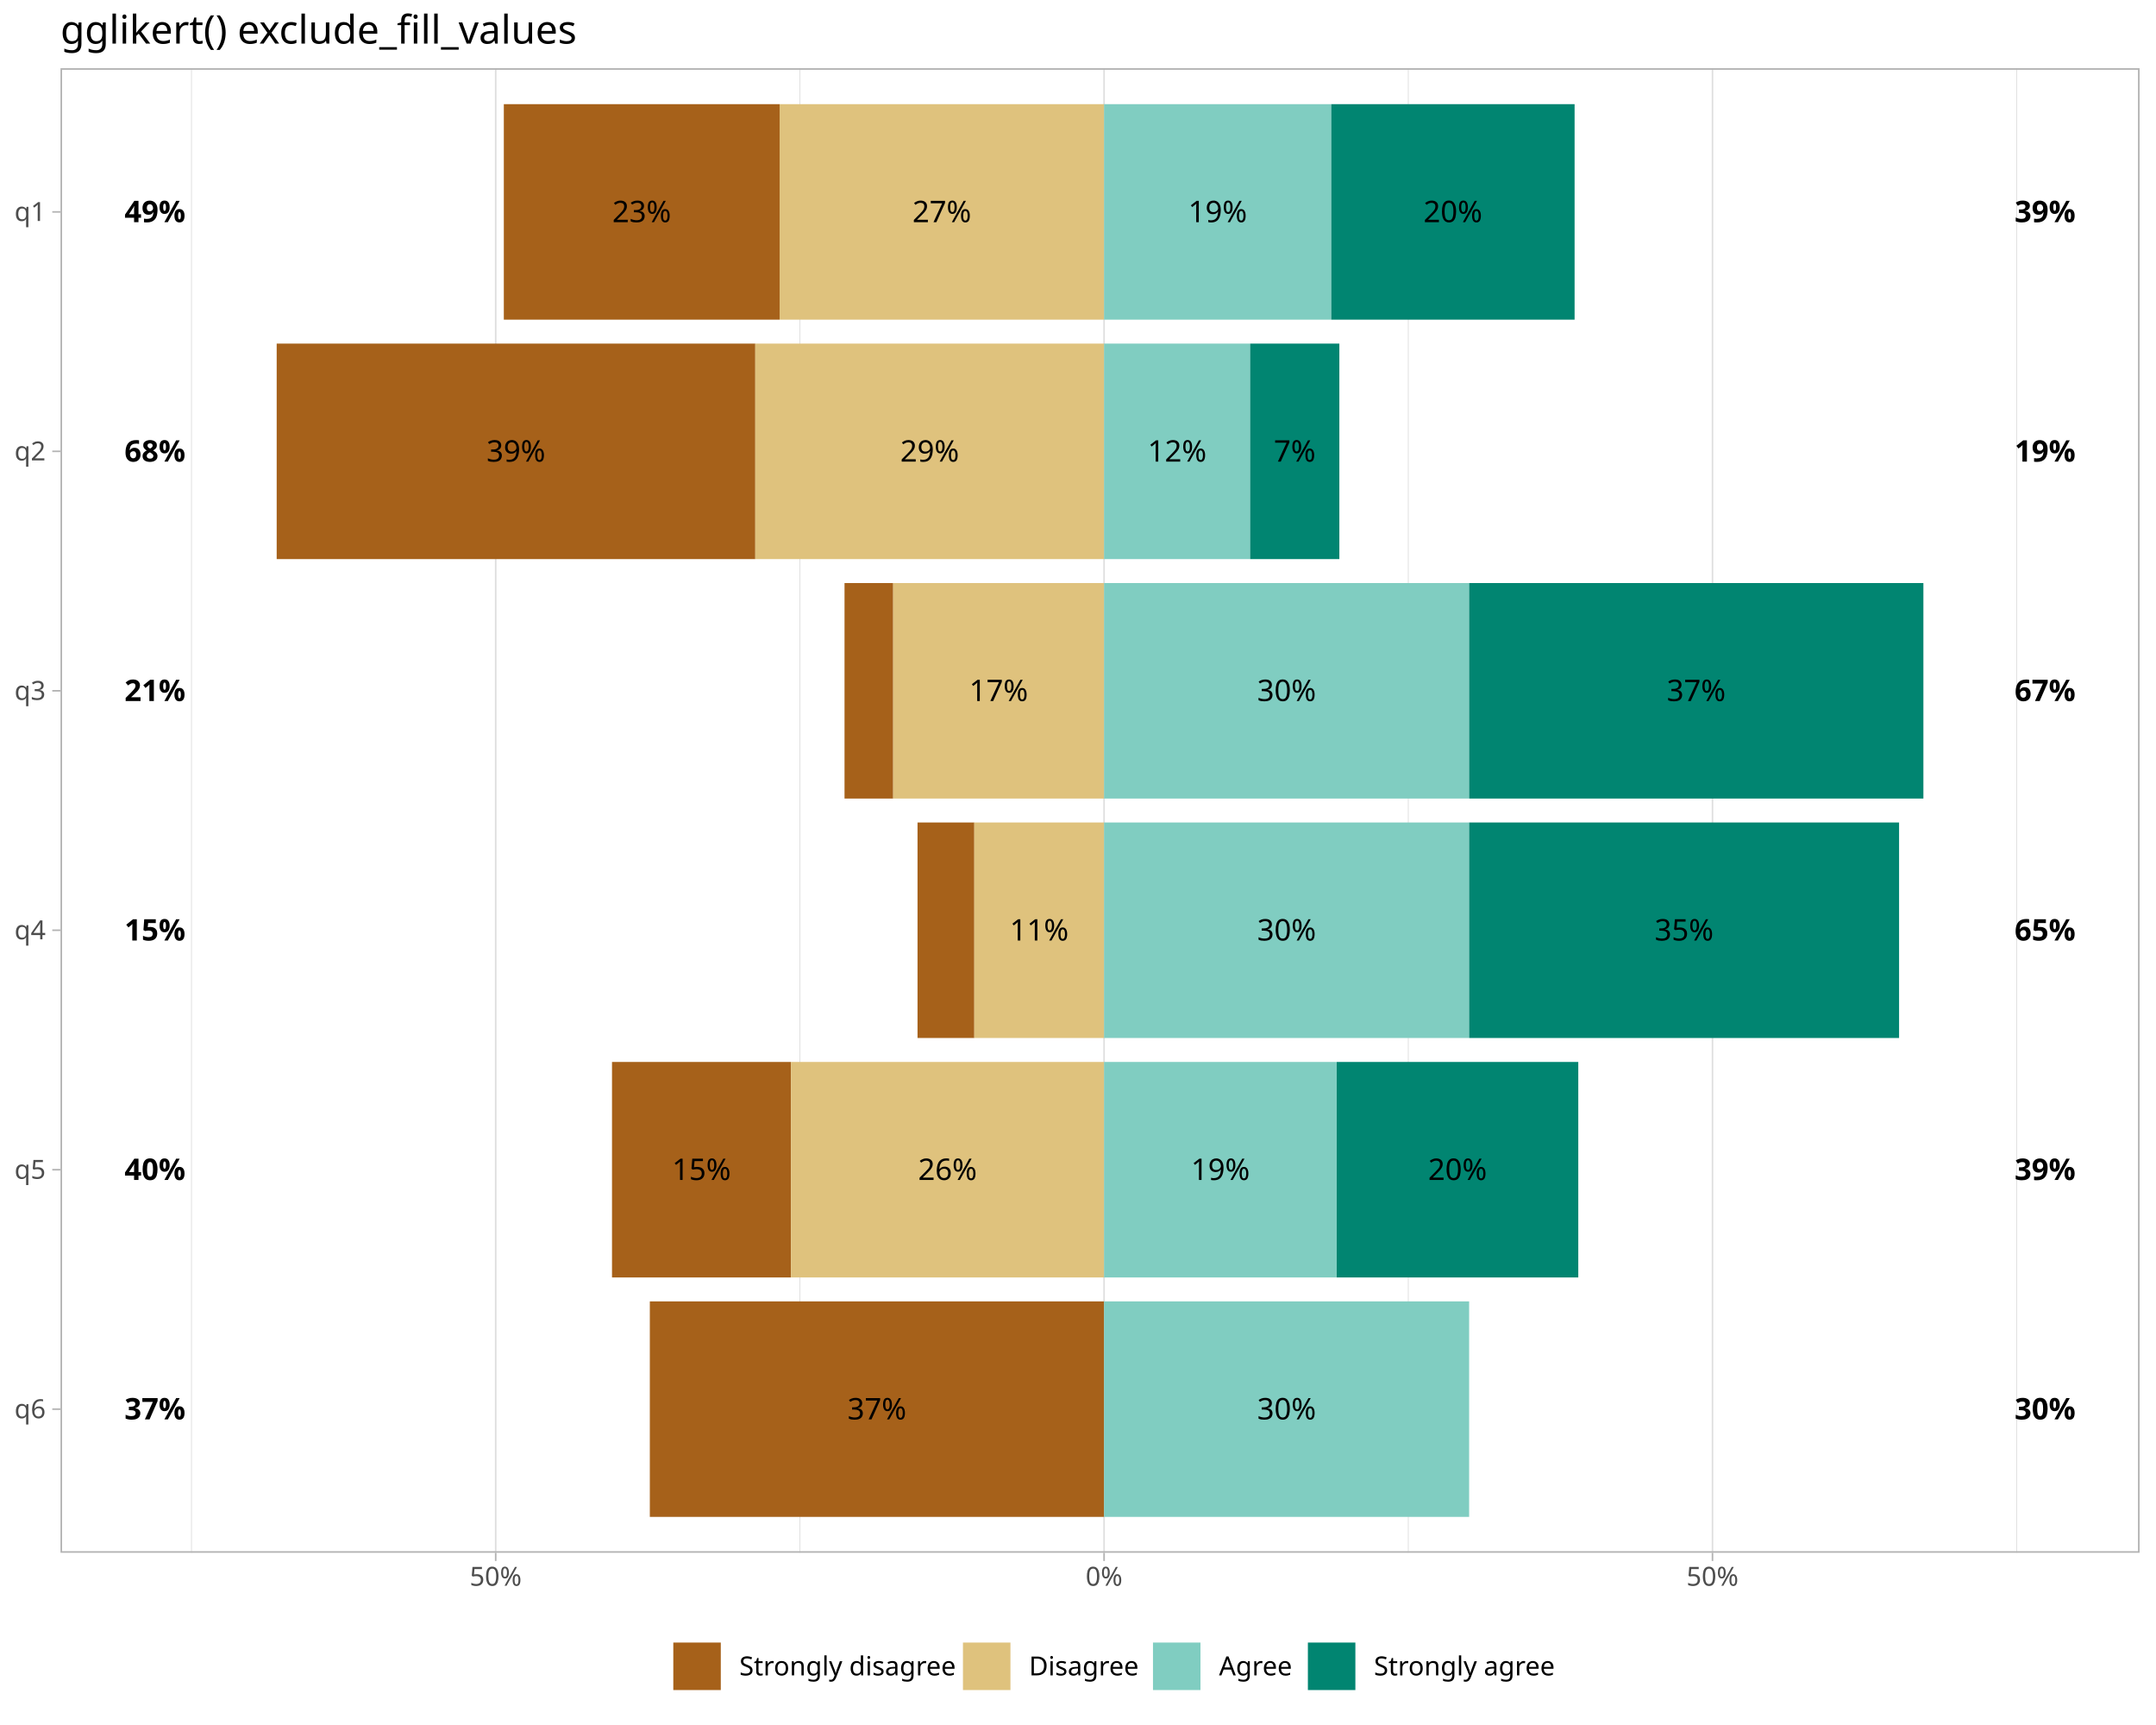
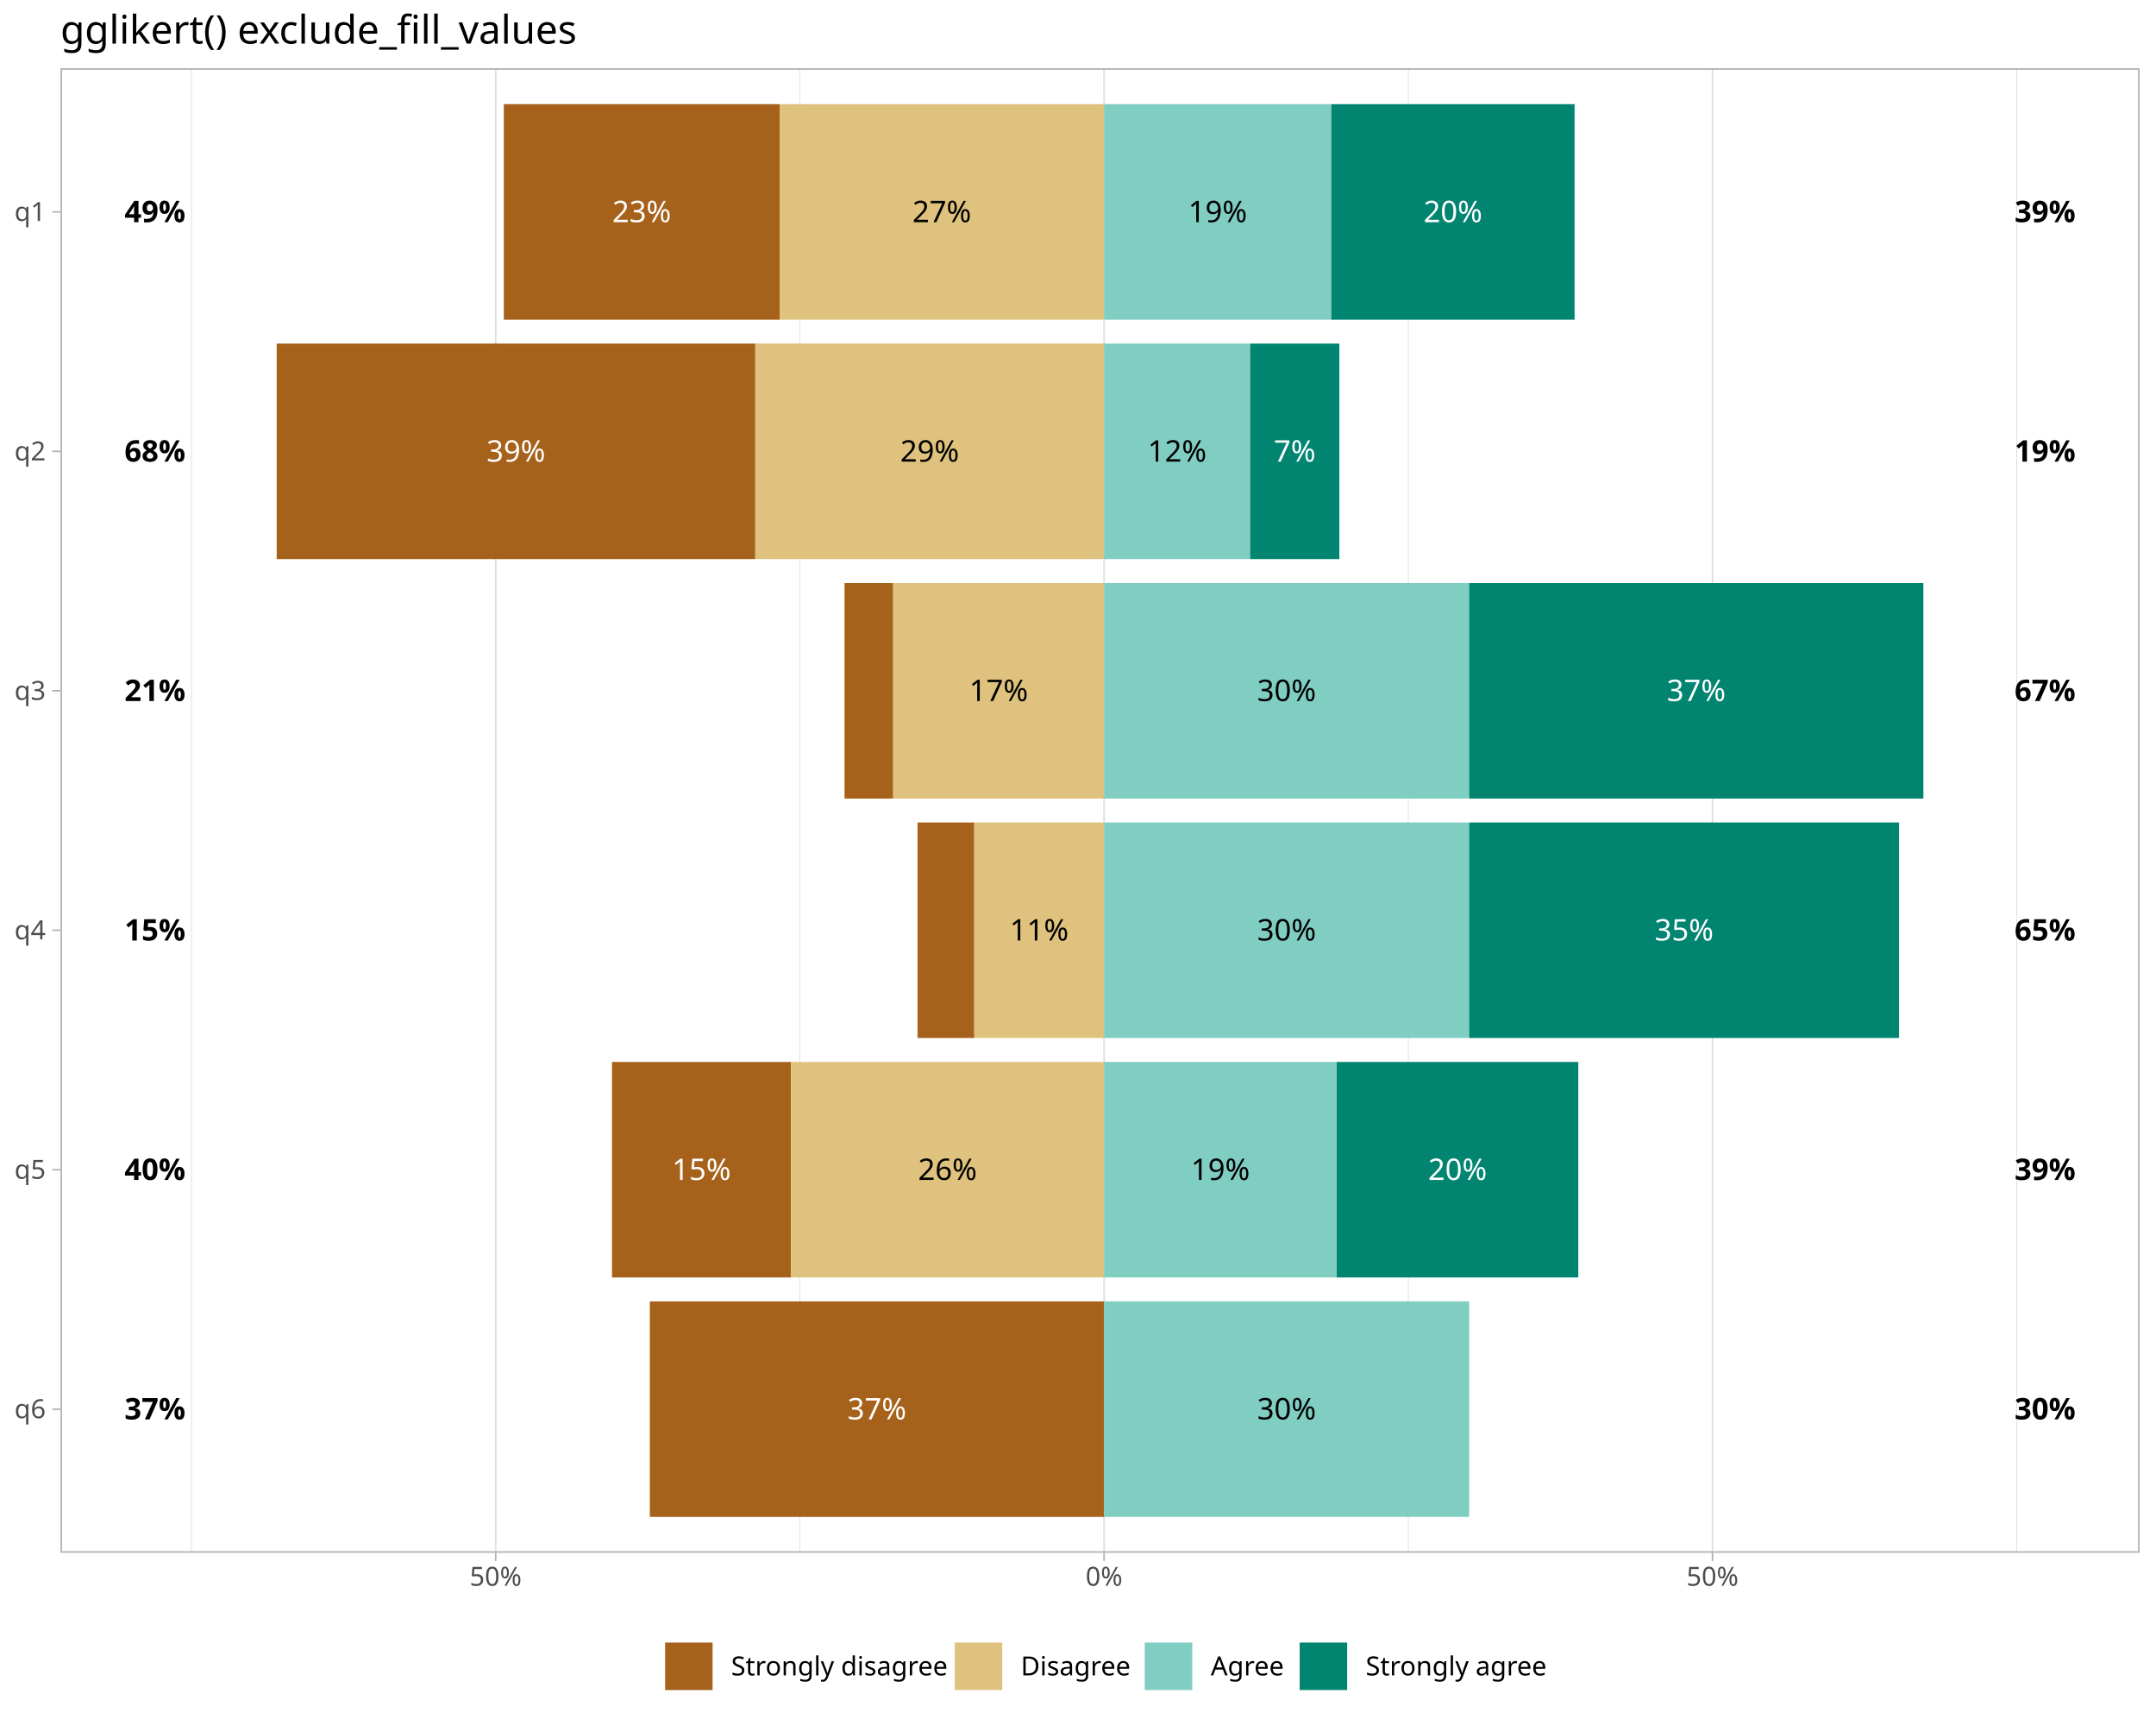
<svg xmlns="http://www.w3.org/2000/svg" class="svglite" data-engine-version="2.0" width="720.00pt" height="576.00pt" viewBox="0 0 720.00 576.00">
  <defs>
    <style type="text/css">
    .svglite line, .svglite polyline, .svglite polygon, .svglite path, .svglite rect, .svglite circle {
      fill: none;
      stroke: #000000;
      stroke-linecap: round;
      stroke-linejoin: round;
      stroke-miterlimit: 10.00;
    }
  </style>
  </defs>
  <rect width="100%" height="100%" style="stroke: none; fill: #FFFFFF;" />
  <defs>
    <clipPath id="cpMC4wMHw3MjAuMDB8MC4wMHw1NzYuMDA=">
      <rect x="0.00" y="0.00" width="720.00" height="576.00" />
    </clipPath>
  </defs>
  <g clip-path="url(#cpMC4wMHw3MjAuMDB8MC4wMHw1NzYuMDA=)">
    <rect x="0.00" y="0.00" width="720.00" height="576.00" style="stroke-width: 1.07; stroke: #FFFFFF; fill: #FFFFFF;" />
  </g>
  <defs>
    <clipPath id="cpMjAuMjB8NzE0LjUyfDIyLjc4fDUxOC41MQ==">
      <rect x="20.20" y="22.78" width="694.32" height="495.72" />
    </clipPath>
  </defs>
  <g clip-path="url(#cpMjAuMjB8NzE0LjUyfDIyLjc4fDUxOC41MQ==)">
    <rect x="20.20" y="22.78" width="694.32" height="495.72" style="stroke-width: 1.07; stroke: none; fill: #FFFFFF;" />
    <polyline points="63.95,518.51 63.95,22.78 " style="stroke-width: 0.27; stroke: #DEDEDE; stroke-linecap: butt;" />
    <polyline points="267.13,518.51 267.13,22.78 " style="stroke-width: 0.27; stroke: #DEDEDE; stroke-linecap: butt;" />
    <polyline points="470.30,518.51 470.30,22.78 " style="stroke-width: 0.27; stroke: #DEDEDE; stroke-linecap: butt;" />
    <polyline points="673.48,518.51 673.48,22.78 " style="stroke-width: 0.27; stroke: #DEDEDE; stroke-linecap: butt;" />
    <polyline points="165.54,518.51 165.54,22.78 " style="stroke-width: 0.53; stroke: #DEDEDE; stroke-linecap: butt;" />
    <polyline points="368.71,518.51 368.71,22.78 " style="stroke-width: 0.53; stroke: #DEDEDE; stroke-linecap: butt;" />
    <polyline points="571.89,518.51 571.89,22.78 " style="stroke-width: 0.53; stroke: #DEDEDE; stroke-linecap: butt;" />
    <rect x="217.01" y="434.55" width="151.70" height="71.96" style="stroke-width: 1.07; stroke: none; stroke-linecap: butt; stroke-linejoin: miter; fill: #A6611A;" />
    <rect x="368.71" y="434.55" width="0.00" height="71.96" style="stroke-width: 1.07; stroke: none; stroke-linecap: butt; stroke-linejoin: miter; fill: #DFC27D;" />
    <rect x="368.71" y="434.55" width="121.91" height="71.96" style="stroke-width: 1.07; stroke: none; stroke-linecap: butt; stroke-linejoin: miter; fill: #80CDC1;" />
    <rect x="490.62" y="434.55" width="0.00" height="71.96" style="stroke-width: 1.07; stroke: none; stroke-linecap: butt; stroke-linejoin: miter; fill: #018571;" />
    <rect x="204.38" y="354.60" width="59.76" height="71.96" style="stroke-width: 1.07; stroke: none; stroke-linecap: butt; stroke-linejoin: miter; fill: #A6611A;" />
    <rect x="264.14" y="354.60" width="104.58" height="71.96" style="stroke-width: 1.07; stroke: none; stroke-linecap: butt; stroke-linejoin: miter; fill: #DFC27D;" />
    <rect x="368.71" y="354.60" width="77.68" height="71.96" style="stroke-width: 1.07; stroke: none; stroke-linecap: butt; stroke-linejoin: miter; fill: #80CDC1;" />
    <rect x="446.40" y="354.60" width="80.67" height="71.96" style="stroke-width: 1.07; stroke: none; stroke-linecap: butt; stroke-linejoin: miter; fill: #018571;" />
    <rect x="306.41" y="274.64" width="18.96" height="71.96" style="stroke-width: 1.07; stroke: none; stroke-linecap: butt; stroke-linejoin: miter; fill: #A6611A;" />
    <rect x="325.37" y="274.64" width="43.34" height="71.96" style="stroke-width: 1.07; stroke: none; stroke-linecap: butt; stroke-linejoin: miter; fill: #DFC27D;" />
    <rect x="368.71" y="274.64" width="121.91" height="71.96" style="stroke-width: 1.07; stroke: none; stroke-linecap: butt; stroke-linejoin: miter; fill: #80CDC1;" />
    <rect x="490.62" y="274.64" width="143.58" height="71.96" style="stroke-width: 1.07; stroke: none; stroke-linecap: butt; stroke-linejoin: miter; fill: #018571;" />
    <rect x="282.03" y="194.69" width="16.25" height="71.96" style="stroke-width: 1.07; stroke: none; stroke-linecap: butt; stroke-linejoin: miter; fill: #A6611A;" />
    <rect x="298.28" y="194.69" width="70.43" height="71.96" style="stroke-width: 1.07; stroke: none; stroke-linecap: butt; stroke-linejoin: miter; fill: #DFC27D;" />
    <rect x="368.71" y="194.69" width="121.91" height="71.96" style="stroke-width: 1.07; stroke: none; stroke-linecap: butt; stroke-linejoin: miter; fill: #80CDC1;" />
    <rect x="490.62" y="194.69" width="151.70" height="71.96" style="stroke-width: 1.07; stroke: none; stroke-linecap: butt; stroke-linejoin: miter; fill: #018571;" />
    <rect x="92.40" y="114.73" width="159.83" height="71.96" style="stroke-width: 1.07; stroke: none; stroke-linecap: butt; stroke-linejoin: miter; fill: #A6611A;" />
    <rect x="252.23" y="114.73" width="116.49" height="71.96" style="stroke-width: 1.07; stroke: none; stroke-linecap: butt; stroke-linejoin: miter; fill: #DFC27D;" />
    <rect x="368.71" y="114.73" width="48.76" height="71.96" style="stroke-width: 1.07; stroke: none; stroke-linecap: butt; stroke-linejoin: miter; fill: #80CDC1;" />
    <rect x="417.48" y="114.73" width="29.80" height="71.96" style="stroke-width: 1.07; stroke: none; stroke-linecap: butt; stroke-linejoin: miter; fill: #018571;" />
    <rect x="168.25" y="34.78" width="92.11" height="71.96" style="stroke-width: 1.07; stroke: none; stroke-linecap: butt; stroke-linejoin: miter; fill: #A6611A;" />
    <rect x="260.35" y="34.78" width="108.36" height="71.96" style="stroke-width: 1.07; stroke: none; stroke-linecap: butt; stroke-linejoin: miter; fill: #DFC27D;" />
    <rect x="368.71" y="34.78" width="75.85" height="71.96" style="stroke-width: 1.07; stroke: none; stroke-linecap: butt; stroke-linejoin: miter; fill: #80CDC1;" />
    <rect x="444.57" y="34.78" width="81.27" height="71.96" style="stroke-width: 1.07; stroke: none; stroke-linecap: butt; stroke-linejoin: miter; fill: #018571;" />
-     <text x="292.86" y="473.96" text-anchor="middle" style="font-size: 9.96px; font-family: sans;" textLength="19.93px" lengthAdjust="spacingAndGlyphs">37%</text>
+     <text x="292.86" y="473.96" text-anchor="middle" style="font-size: 9.96px; fill: #FFFFFF; font-family: sans;" textLength="19.93px" lengthAdjust="spacingAndGlyphs">37%</text>
    <text x="429.67" y="473.96" text-anchor="middle" style="font-size: 9.96px; font-family: sans;" textLength="19.93px" lengthAdjust="spacingAndGlyphs">30%</text>
-     <text x="234.26" y="394.01" text-anchor="middle" style="font-size: 9.96px; font-family: sans;" textLength="19.93px" lengthAdjust="spacingAndGlyphs">15%</text>
+     <text x="234.26" y="394.01" text-anchor="middle" style="font-size: 9.96px; fill: #FFFFFF; font-family: sans;" textLength="19.93px" lengthAdjust="spacingAndGlyphs">15%</text>
    <text x="316.43" y="394.01" text-anchor="middle" style="font-size: 9.96px; font-family: sans;" textLength="19.93px" lengthAdjust="spacingAndGlyphs">26%</text>
    <text x="407.56" y="394.01" text-anchor="middle" style="font-size: 9.96px; font-family: sans;" textLength="19.93px" lengthAdjust="spacingAndGlyphs">19%</text>
-     <text x="486.74" y="394.01" text-anchor="middle" style="font-size: 9.96px; font-family: sans;" textLength="19.93px" lengthAdjust="spacingAndGlyphs">20%</text>
+     <text x="486.74" y="394.01" text-anchor="middle" style="font-size: 9.96px; fill: #FFFFFF; font-family: sans;" textLength="19.93px" lengthAdjust="spacingAndGlyphs">20%</text>
    <text x="347.04" y="314.05" text-anchor="middle" style="font-size: 9.96px; font-family: sans;" textLength="19.93px" lengthAdjust="spacingAndGlyphs">11%</text>
    <text x="429.67" y="314.05" text-anchor="middle" style="font-size: 9.96px; font-family: sans;" textLength="19.93px" lengthAdjust="spacingAndGlyphs">30%</text>
-     <text x="562.41" y="314.05" text-anchor="middle" style="font-size: 9.96px; font-family: sans;" textLength="19.93px" lengthAdjust="spacingAndGlyphs">35%</text>
+     <text x="562.41" y="314.05" text-anchor="middle" style="font-size: 9.96px; fill: #FFFFFF; font-family: sans;" textLength="19.93px" lengthAdjust="spacingAndGlyphs">35%</text>
    <text x="333.50" y="234.09" text-anchor="middle" style="font-size: 9.96px; font-family: sans;" textLength="19.93px" lengthAdjust="spacingAndGlyphs">17%</text>
    <text x="429.67" y="234.09" text-anchor="middle" style="font-size: 9.96px; font-family: sans;" textLength="19.93px" lengthAdjust="spacingAndGlyphs">30%</text>
-     <text x="566.47" y="234.09" text-anchor="middle" style="font-size: 9.96px; font-family: sans;" textLength="19.93px" lengthAdjust="spacingAndGlyphs">37%</text>
-     <text x="172.31" y="154.14" text-anchor="middle" style="font-size: 9.96px; font-family: sans;" textLength="19.93px" lengthAdjust="spacingAndGlyphs">39%</text>
+     <text x="566.47" y="234.09" text-anchor="middle" style="font-size: 9.96px; fill: #FFFFFF; font-family: sans;" textLength="19.93px" lengthAdjust="spacingAndGlyphs">37%</text>
+     <text x="172.31" y="154.14" text-anchor="middle" style="font-size: 9.96px; fill: #FFFFFF; font-family: sans;" textLength="19.93px" lengthAdjust="spacingAndGlyphs">39%</text>
    <text x="310.47" y="154.14" text-anchor="middle" style="font-size: 9.96px; font-family: sans;" textLength="19.93px" lengthAdjust="spacingAndGlyphs">29%</text>
    <text x="393.10" y="154.14" text-anchor="middle" style="font-size: 9.96px; font-family: sans;" textLength="19.93px" lengthAdjust="spacingAndGlyphs">12%</text>
-     <text x="432.38" y="154.14" text-anchor="middle" style="font-size: 9.96px; font-family: sans;" textLength="14.39px" lengthAdjust="spacingAndGlyphs">7%</text>
-     <text x="214.30" y="74.18" text-anchor="middle" style="font-size: 9.96px; font-family: sans;" textLength="19.93px" lengthAdjust="spacingAndGlyphs">23%</text>
+     <text x="432.38" y="154.14" text-anchor="middle" style="font-size: 9.96px; fill: #FFFFFF; font-family: sans;" textLength="14.39px" lengthAdjust="spacingAndGlyphs">7%</text>
+     <text x="214.30" y="74.18" text-anchor="middle" style="font-size: 9.96px; fill: #FFFFFF; font-family: sans;" textLength="19.93px" lengthAdjust="spacingAndGlyphs">23%</text>
    <text x="314.53" y="74.18" text-anchor="middle" style="font-size: 9.96px; font-family: sans;" textLength="19.93px" lengthAdjust="spacingAndGlyphs">27%</text>
    <text x="406.64" y="74.18" text-anchor="middle" style="font-size: 9.96px; font-family: sans;" textLength="19.93px" lengthAdjust="spacingAndGlyphs">19%</text>
-     <text x="485.20" y="74.18" text-anchor="middle" style="font-size: 9.96px; font-family: sans;" textLength="19.93px" lengthAdjust="spacingAndGlyphs">20%</text>
+     <text x="485.20" y="74.18" text-anchor="middle" style="font-size: 9.96px; fill: #FFFFFF; font-family: sans;" textLength="19.93px" lengthAdjust="spacingAndGlyphs">20%</text>
    <text x="51.76" y="473.96" text-anchor="middle" style="font-size: 9.96px; font-weight: bold; font-family: sans;" textLength="19.93px" lengthAdjust="spacingAndGlyphs">37%</text>
    <text x="51.76" y="394.01" text-anchor="middle" style="font-size: 9.96px; font-weight: bold; font-family: sans;" textLength="19.93px" lengthAdjust="spacingAndGlyphs">40%</text>
    <text x="51.76" y="314.05" text-anchor="middle" style="font-size: 9.96px; font-weight: bold; font-family: sans;" textLength="19.93px" lengthAdjust="spacingAndGlyphs">15%</text>
    <text x="51.76" y="234.09" text-anchor="middle" style="font-size: 9.96px; font-weight: bold; font-family: sans;" textLength="19.93px" lengthAdjust="spacingAndGlyphs">21%</text>
    <text x="51.76" y="154.14" text-anchor="middle" style="font-size: 9.96px; font-weight: bold; font-family: sans;" textLength="19.93px" lengthAdjust="spacingAndGlyphs">68%</text>
    <text x="51.76" y="74.18" text-anchor="middle" style="font-size: 9.96px; font-weight: bold; font-family: sans;" textLength="19.93px" lengthAdjust="spacingAndGlyphs">49%</text>
    <text x="682.96" y="473.96" text-anchor="middle" style="font-size: 9.96px; font-weight: bold; font-family: sans;" textLength="19.93px" lengthAdjust="spacingAndGlyphs">30%</text>
    <text x="682.96" y="394.01" text-anchor="middle" style="font-size: 9.96px; font-weight: bold; font-family: sans;" textLength="19.93px" lengthAdjust="spacingAndGlyphs">39%</text>
    <text x="682.96" y="314.05" text-anchor="middle" style="font-size: 9.96px; font-weight: bold; font-family: sans;" textLength="19.93px" lengthAdjust="spacingAndGlyphs">65%</text>
    <text x="682.96" y="234.09" text-anchor="middle" style="font-size: 9.96px; font-weight: bold; font-family: sans;" textLength="19.93px" lengthAdjust="spacingAndGlyphs">67%</text>
    <text x="682.96" y="154.14" text-anchor="middle" style="font-size: 9.96px; font-weight: bold; font-family: sans;" textLength="19.93px" lengthAdjust="spacingAndGlyphs">19%</text>
    <text x="682.96" y="74.18" text-anchor="middle" style="font-size: 9.96px; font-weight: bold; font-family: sans;" textLength="19.93px" lengthAdjust="spacingAndGlyphs">39%</text>
    <rect x="20.20" y="22.78" width="694.32" height="495.72" style="stroke-width: 1.07; stroke: #B3B3B3;" />
  </g>
  <g clip-path="url(#cpMC4wMHw3MjAuMDB8MC4wMHw1NzYuMDA=)">
    <polyline points="165.54,521.25 165.54,518.51 " style="stroke-width: 0.53; stroke: #B3B3B3; stroke-linecap: butt;" />
    <polyline points="368.71,521.25 368.71,518.51 " style="stroke-width: 0.53; stroke: #B3B3B3; stroke-linecap: butt;" />
    <polyline points="571.89,521.25 571.89,518.51 " style="stroke-width: 0.53; stroke: #B3B3B3; stroke-linecap: butt;" />
    <text x="165.54" y="529.50" text-anchor="middle" style="font-size: 8.80px; fill: #4D4D4D; font-family: sans;" textLength="17.61px" lengthAdjust="spacingAndGlyphs">50%</text>
    <text x="368.71" y="529.50" text-anchor="middle" style="font-size: 8.80px; fill: #4D4D4D; font-family: sans;" textLength="12.72px" lengthAdjust="spacingAndGlyphs">0%</text>
    <text x="571.89" y="529.50" text-anchor="middle" style="font-size: 8.80px; fill: #4D4D4D; font-family: sans;" textLength="17.61px" lengthAdjust="spacingAndGlyphs">50%</text>
    <text x="15.27" y="473.56" text-anchor="end" style="font-size: 8.80px; fill: #4D4D4D; font-family: sans;" textLength="9.79px" lengthAdjust="spacingAndGlyphs">q6</text>
    <text x="15.27" y="393.61" text-anchor="end" style="font-size: 8.80px; fill: #4D4D4D; font-family: sans;" textLength="9.79px" lengthAdjust="spacingAndGlyphs">q5</text>
    <text x="15.27" y="313.65" text-anchor="end" style="font-size: 8.80px; fill: #4D4D4D; font-family: sans;" textLength="9.79px" lengthAdjust="spacingAndGlyphs">q4</text>
    <text x="15.27" y="233.70" text-anchor="end" style="font-size: 8.80px; fill: #4D4D4D; font-family: sans;" textLength="9.79px" lengthAdjust="spacingAndGlyphs">q3</text>
    <text x="15.27" y="153.74" text-anchor="end" style="font-size: 8.80px; fill: #4D4D4D; font-family: sans;" textLength="9.79px" lengthAdjust="spacingAndGlyphs">q2</text>
    <text x="15.27" y="73.78" text-anchor="end" style="font-size: 8.80px; fill: #4D4D4D; font-family: sans;" textLength="9.79px" lengthAdjust="spacingAndGlyphs">q1</text>
    <polyline points="17.46,470.53 20.20,470.53 " style="stroke-width: 0.53; stroke: #B3B3B3; stroke-linecap: butt;" />
    <polyline points="17.46,390.58 20.20,390.58 " style="stroke-width: 0.53; stroke: #B3B3B3; stroke-linecap: butt;" />
    <polyline points="17.46,310.62 20.20,310.62 " style="stroke-width: 0.53; stroke: #B3B3B3; stroke-linecap: butt;" />
    <polyline points="17.46,230.67 20.20,230.67 " style="stroke-width: 0.53; stroke: #B3B3B3; stroke-linecap: butt;" />
    <polyline points="17.46,150.71 20.20,150.71 " style="stroke-width: 0.53; stroke: #B3B3B3; stroke-linecap: butt;" />
    <polyline points="17.46,70.76 20.20,70.76 " style="stroke-width: 0.53; stroke: #B3B3B3; stroke-linecap: butt;" />
-     <rect x="213.18" y="542.28" width="308.36" height="28.24" style="stroke-width: 1.07; stroke: none; fill: #FFFFFF;" />
-     <rect x="224.14" y="547.76" width="17.28" height="17.28" style="stroke-width: 1.07; stroke: none; fill: #FFFFFF;" />
-     <rect x="224.85" y="548.47" width="15.86" height="15.86" style="stroke-width: 1.07; stroke: none; stroke-linecap: butt; stroke-linejoin: miter; fill: #A6611A;" />
-     <rect x="320.87" y="547.76" width="17.28" height="17.28" style="stroke-width: 1.07; stroke: none; fill: #FFFFFF;" />
-     <rect x="321.58" y="548.47" width="15.86" height="15.86" style="stroke-width: 1.07; stroke: none; stroke-linecap: butt; stroke-linejoin: miter; fill: #DFC27D;" />
-     <rect x="384.33" y="547.76" width="17.28" height="17.28" style="stroke-width: 1.07; stroke: none; fill: #FFFFFF;" />
-     <rect x="385.04" y="548.47" width="15.86" height="15.86" style="stroke-width: 1.07; stroke: none; stroke-linecap: butt; stroke-linejoin: miter; fill: #80CDC1;" />
-     <rect x="436.06" y="547.76" width="17.28" height="17.28" style="stroke-width: 1.07; stroke: none; fill: #FFFFFF;" />
-     <rect x="436.77" y="548.47" width="15.86" height="15.86" style="stroke-width: 1.07; stroke: none; stroke-linecap: butt; stroke-linejoin: miter; fill: #018571;" />
-     <text x="246.90" y="559.43" style="font-size: 8.80px; font-family: sans;" textLength="68.49px" lengthAdjust="spacingAndGlyphs">Strongly disagree</text>
-     <text x="343.63" y="559.43" style="font-size: 8.80px; font-family: sans;" textLength="35.22px" lengthAdjust="spacingAndGlyphs">Disagree</text>
-     <text x="407.09" y="559.43" style="font-size: 8.80px; font-family: sans;" textLength="23.49px" lengthAdjust="spacingAndGlyphs">Agree</text>
-     <text x="458.82" y="559.43" style="font-size: 8.80px; font-family: sans;" textLength="57.24px" lengthAdjust="spacingAndGlyphs">Strongly agree</text>
+     <rect x="215.92" y="542.28" width="302.88" height="28.24" style="stroke-width: 1.07; stroke: none; fill: #FFFFFF;" />
+     <rect x="221.40" y="547.76" width="17.28" height="17.28" style="stroke-width: 1.07; stroke: none; fill: #FFFFFF;" />
+     <rect x="222.11" y="548.47" width="15.86" height="15.86" style="stroke-width: 1.07; stroke: none; stroke-linecap: butt; stroke-linejoin: miter; fill: #A6611A;" />
+     <rect x="318.13" y="547.76" width="17.28" height="17.28" style="stroke-width: 1.07; stroke: none; fill: #FFFFFF;" />
+     <rect x="318.84" y="548.47" width="15.86" height="15.86" style="stroke-width: 1.07; stroke: none; stroke-linecap: butt; stroke-linejoin: miter; fill: #DFC27D;" />
+     <rect x="381.59" y="547.76" width="17.28" height="17.28" style="stroke-width: 1.07; stroke: none; fill: #FFFFFF;" />
+     <rect x="382.30" y="548.47" width="15.86" height="15.86" style="stroke-width: 1.07; stroke: none; stroke-linecap: butt; stroke-linejoin: miter; fill: #80CDC1;" />
+     <rect x="433.32" y="547.76" width="17.28" height="17.28" style="stroke-width: 1.07; stroke: none; fill: #FFFFFF;" />
+     <rect x="434.03" y="548.47" width="15.86" height="15.86" style="stroke-width: 1.07; stroke: none; stroke-linecap: butt; stroke-linejoin: miter; fill: #018571;" />
+     <text x="244.16" y="559.43" style="font-size: 8.80px; font-family: sans;" textLength="68.49px" lengthAdjust="spacingAndGlyphs">Strongly disagree</text>
+     <text x="340.89" y="559.43" style="font-size: 8.80px; font-family: sans;" textLength="35.22px" lengthAdjust="spacingAndGlyphs">Disagree</text>
+     <text x="404.35" y="559.43" style="font-size: 8.80px; font-family: sans;" textLength="23.49px" lengthAdjust="spacingAndGlyphs">Agree</text>
+     <text x="456.08" y="559.43" style="font-size: 8.80px; font-family: sans;" textLength="57.24px" lengthAdjust="spacingAndGlyphs">Strongly agree</text>
    <text x="20.20" y="14.56" style="font-size: 13.20px; font-family: sans;" textLength="165.83px" lengthAdjust="spacingAndGlyphs">gglikert() exclude_fill_values</text>
  </g>
</svg>
